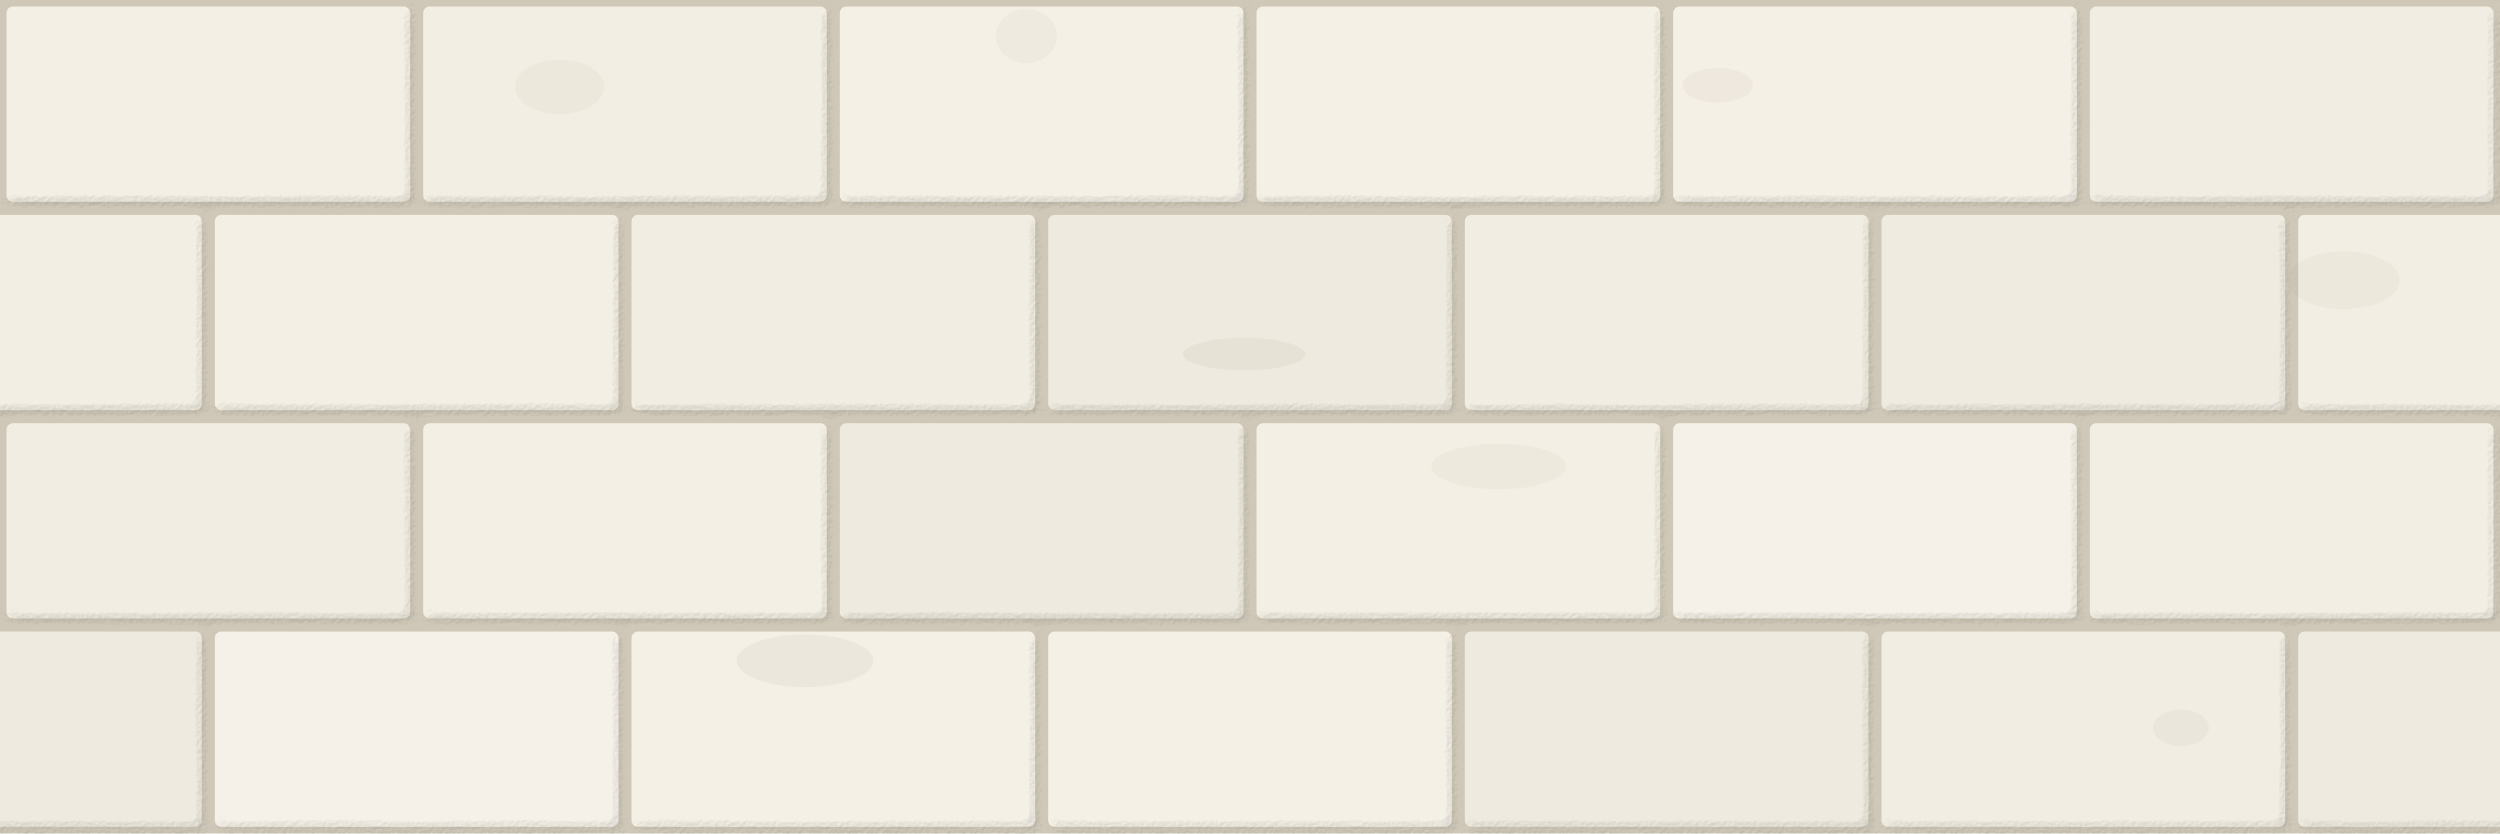
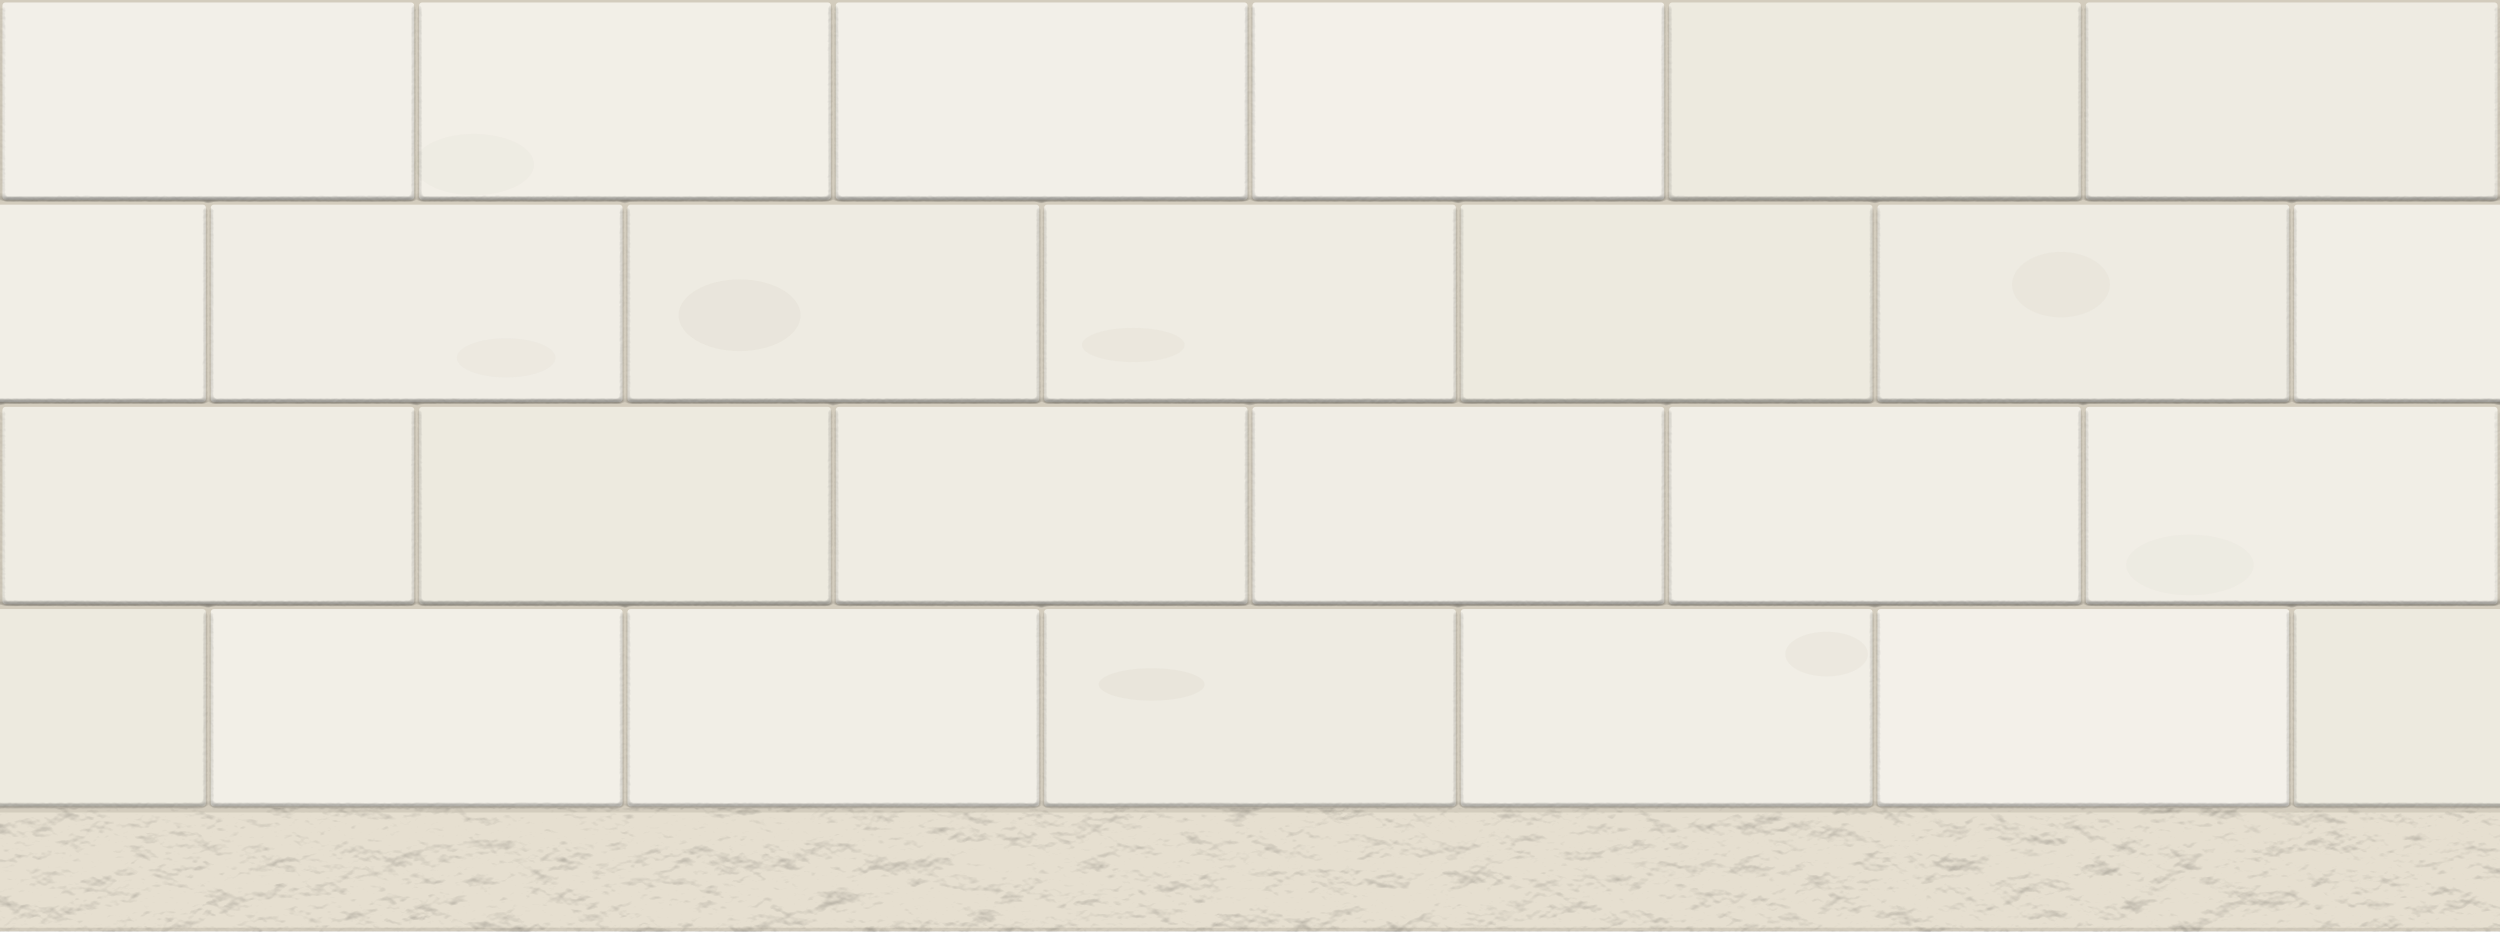
- <svg xmlns="http://www.w3.org/2000/svg" width="768" height="256" viewBox="0 0 768 256">
+ <svg xmlns="http://www.w3.org/2000/svg" width="816" height="304" viewBox="0 0 816 304">
  <defs>
-     <filter id="lit" filterUnits="userSpaceOnUse" x="-14" y="-14" width="796" height="284" color-interpolation-filters="sRGB">
-       <feGaussianBlur in="SourceGraphic" stdDeviation="1.7" result="soft" />
+     <filter id="lit" filterUnits="userSpaceOnUse" x="-14" y="-14" width="844" height="332" color-interpolation-filters="sRGB">
+       <feGaussianBlur in="SourceGraphic" stdDeviation="0.7" result="soft" />
      <feColorMatrix in="soft" type="matrix" values="0 0 0 0 0  0 0 0 0 0  0 0 0 0 0  1 0 0 0 0" result="h" />
-       <feTurbulence type="fractalNoise" baseFrequency="0.85" numOctaves="3" seed="4" result="pits" />
+       <feTurbulence type="fractalNoise" baseFrequency="0.7" numOctaves="3" seed="4" result="pits" />
      <feColorMatrix in="pits" type="matrix" values="0 0 0 0 0  0 0 0 0 0  0 0 0 0 0  1 0 0 0 0" result="pitsA" />
-       <feTurbulence type="fractalNoise" baseFrequency="0.035" numOctaves="2" seed="9" result="warp" />
+       <feTurbulence type="fractalNoise" baseFrequency="0.03" numOctaves="2" seed="9" result="warp" />
      <feColorMatrix in="warp" type="matrix" values="0 0 0 0 0  0 0 0 0 0  0 0 0 0 0  1 0 0 0 0" result="warpA" />
-       <feComposite in="h" in2="pitsA" operator="arithmetic" k1="0" k2="1" k3="0.16" k4="0" result="h2" />
-       <feComposite in="h2" in2="warpA" operator="arithmetic" k1="0" k2="1" k3="0.10" k4="0" result="h3" />
-       <feDiffuseLighting in="h3" surfaceScale="2.2" diffuseConstant="1.05" lighting-color="#ffffff" result="light">
-         <feDistantLight azimuth="235" elevation="50" />
+       <feComposite in="h" in2="pitsA" operator="arithmetic" k1="0" k2="1" k3="0.07" k4="0" result="h2" />
+       <feComposite in="h2" in2="warpA" operator="arithmetic" k1="0" k2="1" k3="0.05" k4="0" result="h3" />
+       <feDiffuseLighting in="h3" surfaceScale="3.2" diffuseConstant="1.05" lighting-color="#ffffff" result="light">
+         <feDistantLight azimuth="268" elevation="52" />
      </feDiffuseLighting>
      <feComponentTransfer in="light" result="bright">
-         <feFuncR type="linear" slope="1.27" />
-         <feFuncG type="linear" slope="1.27" />
-         <feFuncB type="linear" slope="1.27" />
+         <feFuncR type="linear" slope="1.25" />
+         <feFuncG type="linear" slope="1.25" />
+         <feFuncB type="linear" slope="1.25" />
      </feComponentTransfer>
      <feComponentTransfer in="bright">
-         <feFuncR type="linear" slope="0.32" intercept="0.68" />
-         <feFuncG type="linear" slope="0.32" intercept="0.68" />
-         <feFuncB type="linear" slope="0.32" intercept="0.68" />
+         <feFuncR type="linear" slope="0.4" intercept="0.6" />
+         <feFuncG type="linear" slope="0.4" intercept="0.6" />
+         <feFuncB type="linear" slope="0.4" intercept="0.6" />
+       </feComponentTransfer>
+     </filter>
+     <filter id="rough" filterUnits="userSpaceOnUse" x="0" y="264" width="816" height="40" color-interpolation-filters="sRGB">
+       <feTurbulence type="fractalNoise" baseFrequency="0.07 0.09" numOctaves="4" seed="17" stitchTiles="stitch" x="0" y="264" width="816" height="40" result="n" />
+       <feColorMatrix in="n" type="matrix" values="0 0 0 0 0  0 0 0 0 0  0 0 0 0 0  1.1 0 0 0 -0.05" result="h" />
+       <feDiffuseLighting in="h" surfaceScale="4.5" diffuseConstant="1.1" lighting-color="#ffffff" result="light">
+         <feDistantLight azimuth="268" elevation="52" />
+       </feDiffuseLighting>
+       <feComponentTransfer in="light" result="bright">
+         <feFuncR type="linear" slope="1.22" />
+         <feFuncG type="linear" slope="1.22" />
+         <feFuncB type="linear" slope="1.22" />
+       </feComponentTransfer>
+       <feComponentTransfer in="bright">
+         <feFuncR type="linear" slope="0.38" intercept="0.62" />
+         <feFuncG type="linear" slope="0.38" intercept="0.62" />
+         <feFuncB type="linear" slope="0.38" intercept="0.62" />
      </feComponentTransfer>
    </filter>
  </defs>
-   <rect width="768" height="256" fill="#cfc8b8" />
-   <rect x="2.0" y="2.0" width="124.0" height="60.0" rx="2" fill="#f3efe4" />
-   <rect x="2.0" y="258.0" width="124.0" height="60.0" rx="2" fill="#f3efe4" />
-   <rect x="770.0" y="2.0" width="124.0" height="60.0" rx="2" fill="#f3efe4" />
-   <rect x="770.0" y="258.0" width="124.0" height="60.0" rx="2" fill="#f3efe4" />
-   <rect x="130.0" y="2.0" width="124.0" height="60.0" rx="2" fill="#f2eee3" />
-   <ellipse cx="171.9" cy="26.7" rx="13.7" ry="8.4" fill="#8f7f66" opacity="0.051" />
-   <rect x="130.0" y="258.0" width="124.0" height="60.0" rx="2" fill="#f2eee3" />
-   <ellipse cx="171.9" cy="282.7" rx="13.7" ry="8.4" fill="#8f7f66" opacity="0.051" />
-   <rect x="258.0" y="2.0" width="124.0" height="60.0" rx="2" fill="#f4f0e6" />
-   <ellipse cx="315.3" cy="11.1" rx="9.4" ry="8.3" fill="#8f7f66" opacity="0.057" />
-   <rect x="258.0" y="258.0" width="124.0" height="60.0" rx="2" fill="#f4f0e6" />
-   <ellipse cx="315.3" cy="267.1" rx="9.4" ry="8.3" fill="#8f7f66" opacity="0.057" />
-   <rect x="386.0" y="2.0" width="124.0" height="60.0" rx="2" fill="#f4f0e5" />
-   <rect x="386.0" y="258.0" width="124.0" height="60.0" rx="2" fill="#f4f0e5" />
-   <rect x="514.0" y="2.0" width="124.0" height="60.0" rx="2" fill="#f4f0e6" />
-   <ellipse cx="527.7" cy="26.2" rx="10.8" ry="5.3" fill="#8f7f66" opacity="0.069" />
-   <rect x="514.0" y="258.0" width="124.0" height="60.0" rx="2" fill="#f4f0e6" />
-   <ellipse cx="527.7" cy="282.2" rx="10.8" ry="5.3" fill="#8f7f66" opacity="0.069" />
-   <rect x="-126.0" y="2.0" width="124.0" height="60.0" rx="2" fill="#f1ede2" />
-   <rect x="-126.0" y="258.0" width="124.0" height="60.0" rx="2" fill="#f1ede2" />
-   <rect x="642.0" y="2.0" width="124.0" height="60.0" rx="2" fill="#f1ede2" />
-   <rect x="642.0" y="258.0" width="124.0" height="60.0" rx="2" fill="#f1ede2" />
-   <rect x="66.0" y="66.0" width="124.0" height="60.0" rx="2" fill="#f3efe4" />
-   <rect x="194.0" y="66.0" width="124.0" height="60.0" rx="2" fill="#f1ede2" />
-   <rect x="322.0" y="66.0" width="124.0" height="60.0" rx="2" fill="#eeeadf" />
-   <ellipse cx="382.2" cy="108.8" rx="18.8" ry="5.0" fill="#8f7f66" opacity="0.072" />
-   <rect x="450.0" y="66.0" width="124.0" height="60.0" rx="2" fill="#f1ede2" />
-   <rect x="578.0" y="66.0" width="124.0" height="60.0" rx="2" fill="#efebe0" />
-   <rect x="-62.0" y="66.0" width="124.0" height="60.0" rx="2" fill="#f2eee3" />
-   <ellipse cx="-48.0" cy="86.1" rx="17.2" ry="8.9" fill="#8f7f66" opacity="0.053" />
-   <rect x="706.0" y="66.0" width="124.0" height="60.0" rx="2" fill="#f2eee3" />
-   <ellipse cx="720.0" cy="86.1" rx="17.2" ry="8.9" fill="#8f7f66" opacity="0.053" />
-   <rect x="2.0" y="130.0" width="124.0" height="60.0" rx="2" fill="#f1ede2" />
-   <rect x="770.0" y="130.0" width="124.0" height="60.0" rx="2" fill="#f1ede2" />
-   <rect x="130.0" y="130.0" width="124.0" height="60.0" rx="2" fill="#f3efe4" />
-   <rect x="258.0" y="130.0" width="124.0" height="60.0" rx="2" fill="#eeeadf" />
-   <rect x="386.0" y="130.0" width="124.0" height="60.0" rx="2" fill="#f3efe4" />
-   <ellipse cx="460.4" cy="143.3" rx="20.7" ry="7.0" fill="#8f7f66" opacity="0.053" />
-   <rect x="514.0" y="130.0" width="124.0" height="60.0" rx="2" fill="#f5f1e8" />
-   <rect x="-126.0" y="130.0" width="124.0" height="60.0" rx="2" fill="#f2eee3" />
-   <rect x="642.0" y="130.0" width="124.0" height="60.0" rx="2" fill="#f2eee3" />
-   <rect x="66.0" y="-62.0" width="124.0" height="60.0" rx="2" fill="#f5f1e8" />
-   <rect x="66.0" y="194.0" width="124.0" height="60.0" rx="2" fill="#f5f1e8" />
-   <rect x="194.0" y="-62.0" width="124.0" height="60.0" rx="2" fill="#f4f0e6" />
-   <ellipse cx="247.3" cy="-53.0" rx="21.0" ry="8.1" fill="#8f7f66" opacity="0.079" />
-   <rect x="194.0" y="194.0" width="124.0" height="60.0" rx="2" fill="#f4f0e6" />
-   <ellipse cx="247.3" cy="203.0" rx="21.0" ry="8.1" fill="#8f7f66" opacity="0.079" />
-   <rect x="322.0" y="-62.0" width="124.0" height="60.0" rx="2" fill="#f4f0e6" />
-   <rect x="322.0" y="194.0" width="124.0" height="60.0" rx="2" fill="#f4f0e6" />
-   <rect x="450.0" y="-62.0" width="124.0" height="60.0" rx="2" fill="#eeeadf" />
-   <rect x="450.0" y="194.0" width="124.0" height="60.0" rx="2" fill="#eeeadf" />
-   <rect x="578.0" y="-62.0" width="124.0" height="60.0" rx="2" fill="#f1ede2" />
-   <ellipse cx="670.0" cy="-32.4" rx="8.6" ry="5.6" fill="#8f7f66" opacity="0.062" />
-   <rect x="578.0" y="194.0" width="124.0" height="60.0" rx="2" fill="#f1ede2" />
-   <ellipse cx="670.0" cy="223.6" rx="8.6" ry="5.6" fill="#8f7f66" opacity="0.062" />
-   <rect x="-62.0" y="-62.0" width="124.0" height="60.0" rx="2" fill="#eeeadf" />
-   <rect x="-62.0" y="194.0" width="124.0" height="60.0" rx="2" fill="#eeeadf" />
-   <rect x="706.0" y="-62.0" width="124.0" height="60.0" rx="2" fill="#eeeadf" />
-   <rect x="706.0" y="194.0" width="124.0" height="60.0" rx="2" fill="#eeeadf" />
+   <rect width="816" height="304" fill="#d3ccbd" />
+   <rect x="0.8" y="0.8" width="134.4" height="64.4" rx="1" fill="#f2efe8" />
+   <rect x="0.8" y="304.8" width="134.4" height="64.4" rx="1" fill="#f2efe8" />
+   <rect x="816.8" y="0.8" width="134.4" height="64.4" rx="1" fill="#f2efe8" />
+   <rect x="816.8" y="304.8" width="134.4" height="64.4" rx="1" fill="#f2efe8" />
+   <rect x="136.8" y="0.8" width="134.4" height="64.4" rx="1" fill="#f2efe7" />
+   <ellipse cx="154.7" cy="53.7" rx="19.6" ry="10.0" fill="#8f7f66" opacity="0.034" />
+   <rect x="136.8" y="304.8" width="134.4" height="64.4" rx="1" fill="#f2efe7" />
+   <ellipse cx="154.7" cy="357.7" rx="19.6" ry="10.0" fill="#8f7f66" opacity="0.034" />
+   <rect x="272.8" y="0.8" width="134.4" height="64.4" rx="1" fill="#f2efe8" />
+   <rect x="272.8" y="304.8" width="134.4" height="64.4" rx="1" fill="#f2efe8" />
+   <rect x="408.8" y="0.8" width="134.4" height="64.4" rx="1" fill="#f3f0e9" />
+   <rect x="408.8" y="304.8" width="134.4" height="64.4" rx="1" fill="#f3f0e9" />
+   <rect x="544.8" y="0.8" width="134.4" height="64.4" rx="1" fill="#edeadf" />
+   <rect x="544.8" y="304.8" width="134.4" height="64.4" rx="1" fill="#edeadf" />
+   <rect x="-135.2" y="0.8" width="134.4" height="64.4" rx="1" fill="#eeebe2" />
+   <rect x="-135.2" y="304.8" width="134.4" height="64.4" rx="1" fill="#eeebe2" />
+   <rect x="680.8" y="0.8" width="134.4" height="64.4" rx="1" fill="#eeebe2" />
+   <rect x="680.8" y="304.8" width="134.4" height="64.4" rx="1" fill="#eeebe2" />
+   <rect x="68.8" y="66.8" width="134.4" height="64.4" rx="1" fill="#f0ede5" />
+   <ellipse cx="165.2" cy="116.8" rx="16.1" ry="6.4" fill="#8f7f66" opacity="0.042" />
+   <rect x="204.8" y="66.8" width="134.4" height="64.4" rx="1" fill="#eeebe2" />
+   <ellipse cx="241.4" cy="102.9" rx="19.9" ry="11.7" fill="#8f7f66" opacity="0.055" />
+   <rect x="340.8" y="66.8" width="134.4" height="64.4" rx="1" fill="#efece3" />
+   <ellipse cx="369.9" cy="112.6" rx="16.8" ry="5.6" fill="#8f7f66" opacity="0.046" />
+   <rect x="476.8" y="66.8" width="134.4" height="64.4" rx="1" fill="#edeadf" />
+   <rect x="612.8" y="66.8" width="134.4" height="64.4" rx="1" fill="#eeebe2" />
+   <ellipse cx="672.7" cy="92.9" rx="16.0" ry="10.7" fill="#8f7f66" opacity="0.044" />
+   <rect x="-67.2" y="66.8" width="134.4" height="64.4" rx="1" fill="#f1eee6" />
+   <rect x="748.8" y="66.8" width="134.4" height="64.4" rx="1" fill="#f1eee6" />
+   <rect x="0.8" y="132.8" width="134.4" height="64.4" rx="1" fill="#efece3" />
+   <rect x="816.8" y="132.8" width="134.4" height="64.4" rx="1" fill="#efece3" />
+   <rect x="136.8" y="132.8" width="134.4" height="64.4" rx="1" fill="#edeadf" />
+   <rect x="272.8" y="132.8" width="134.4" height="64.4" rx="1" fill="#efece3" />
+   <rect x="408.8" y="132.8" width="134.4" height="64.4" rx="1" fill="#f0ede5" />
+   <rect x="544.8" y="132.8" width="134.4" height="64.4" rx="1" fill="#f1eee6" />
+   <rect x="-135.2" y="132.8" width="134.4" height="64.4" rx="1" fill="#f1eee6" />
+   <ellipse cx="-101.2" cy="184.4" rx="20.8" ry="9.9" fill="#8f7f66" opacity="0.033" />
+   <rect x="680.8" y="132.8" width="134.4" height="64.4" rx="1" fill="#f1eee6" />
+   <ellipse cx="714.8" cy="184.4" rx="20.8" ry="9.9" fill="#8f7f66" opacity="0.033" />
+   <rect x="68.8" y="198.8" width="134.4" height="64.4" rx="1" fill="#f2efe7" />
+   <rect x="204.8" y="198.8" width="134.4" height="64.4" rx="1" fill="#f1eee6" />
+   <rect x="340.8" y="198.8" width="134.4" height="64.4" rx="1" fill="#eeebe2" />
+   <ellipse cx="375.9" cy="223.4" rx="17.3" ry="5.3" fill="#8f7f66" opacity="0.051" />
+   <rect x="476.8" y="198.8" width="134.4" height="64.4" rx="1" fill="#f1eee6" />
+   <ellipse cx="596.2" cy="213.5" rx="13.5" ry="7.3" fill="#8f7f66" opacity="0.051" />
+   <rect x="612.8" y="198.8" width="134.4" height="64.4" rx="1" fill="#f3f0e9" />
+   <rect x="-67.2" y="198.8" width="134.4" height="64.4" rx="1" fill="#edeadf" />
+   <rect x="748.8" y="198.8" width="134.4" height="64.4" rx="1" fill="#edeadf" />
+   <rect x="0" y="265.2" width="816" height="37.6" fill="#e6dfd0" />
  <g style="mix-blend-mode:multiply" filter="url(#lit)">
-     <rect x="-14" y="-14" width="796" height="284" fill="#000" />
-     <rect x="2.0" y="2.0" width="124.0" height="60.0" rx="2" fill="#fff" />
-     <rect x="2.0" y="258.0" width="124.0" height="60.0" rx="2" fill="#fff" />
-     <rect x="770.0" y="2.0" width="124.0" height="60.0" rx="2" fill="#fff" />
-     <rect x="770.0" y="258.0" width="124.0" height="60.0" rx="2" fill="#fff" />
-     <rect x="130.0" y="2.0" width="124.0" height="60.0" rx="2" fill="#fff" />
-     <rect x="130.0" y="258.0" width="124.0" height="60.0" rx="2" fill="#fff" />
-     <rect x="258.0" y="2.0" width="124.0" height="60.0" rx="2" fill="#fff" />
-     <rect x="258.0" y="258.0" width="124.0" height="60.0" rx="2" fill="#fff" />
-     <rect x="386.0" y="2.0" width="124.0" height="60.0" rx="2" fill="#fff" />
-     <rect x="386.0" y="258.0" width="124.0" height="60.0" rx="2" fill="#fff" />
-     <rect x="514.0" y="2.0" width="124.0" height="60.0" rx="2" fill="#fff" />
-     <rect x="514.0" y="258.0" width="124.0" height="60.0" rx="2" fill="#fff" />
-     <rect x="-126.0" y="2.0" width="124.0" height="60.0" rx="2" fill="#fff" />
-     <rect x="-126.0" y="258.0" width="124.0" height="60.0" rx="2" fill="#fff" />
-     <rect x="642.0" y="2.0" width="124.0" height="60.0" rx="2" fill="#fff" />
-     <rect x="642.0" y="258.0" width="124.0" height="60.0" rx="2" fill="#fff" />
-     <rect x="66.0" y="66.0" width="124.0" height="60.0" rx="2" fill="#fff" />
-     <rect x="194.0" y="66.0" width="124.0" height="60.0" rx="2" fill="#fff" />
-     <rect x="322.0" y="66.0" width="124.0" height="60.0" rx="2" fill="#fff" />
-     <rect x="450.0" y="66.0" width="124.0" height="60.0" rx="2" fill="#fff" />
-     <rect x="578.0" y="66.0" width="124.0" height="60.0" rx="2" fill="#fff" />
-     <rect x="-62.0" y="66.0" width="124.0" height="60.0" rx="2" fill="#fff" />
-     <rect x="706.0" y="66.0" width="124.0" height="60.0" rx="2" fill="#fff" />
-     <rect x="2.0" y="130.0" width="124.0" height="60.0" rx="2" fill="#fff" />
-     <rect x="770.0" y="130.0" width="124.0" height="60.0" rx="2" fill="#fff" />
-     <rect x="130.0" y="130.0" width="124.0" height="60.0" rx="2" fill="#fff" />
-     <rect x="258.0" y="130.0" width="124.0" height="60.0" rx="2" fill="#fff" />
-     <rect x="386.0" y="130.0" width="124.0" height="60.0" rx="2" fill="#fff" />
-     <rect x="514.0" y="130.0" width="124.0" height="60.0" rx="2" fill="#fff" />
-     <rect x="-126.0" y="130.0" width="124.0" height="60.0" rx="2" fill="#fff" />
-     <rect x="642.0" y="130.0" width="124.0" height="60.0" rx="2" fill="#fff" />
-     <rect x="66.0" y="-62.0" width="124.0" height="60.0" rx="2" fill="#fff" />
-     <rect x="66.0" y="194.0" width="124.0" height="60.0" rx="2" fill="#fff" />
-     <rect x="194.0" y="-62.0" width="124.0" height="60.0" rx="2" fill="#fff" />
-     <rect x="194.0" y="194.0" width="124.0" height="60.0" rx="2" fill="#fff" />
-     <rect x="322.0" y="-62.0" width="124.0" height="60.0" rx="2" fill="#fff" />
-     <rect x="322.0" y="194.0" width="124.0" height="60.0" rx="2" fill="#fff" />
-     <rect x="450.0" y="-62.0" width="124.0" height="60.0" rx="2" fill="#fff" />
-     <rect x="450.0" y="194.0" width="124.0" height="60.0" rx="2" fill="#fff" />
-     <rect x="578.0" y="-62.0" width="124.0" height="60.0" rx="2" fill="#fff" />
-     <rect x="578.0" y="194.0" width="124.0" height="60.0" rx="2" fill="#fff" />
-     <rect x="-62.0" y="-62.0" width="124.0" height="60.0" rx="2" fill="#fff" />
-     <rect x="-62.0" y="194.0" width="124.0" height="60.0" rx="2" fill="#fff" />
-     <rect x="706.0" y="-62.0" width="124.0" height="60.0" rx="2" fill="#fff" />
-     <rect x="706.0" y="194.0" width="124.0" height="60.0" rx="2" fill="#fff" />
+     <rect x="-14" y="-14" width="844" height="332" fill="#000" />
+     <rect x="0.8" y="0.8" width="134.4" height="64.4" rx="1" fill="#fff" />
+     <rect x="0.8" y="304.8" width="134.4" height="64.4" rx="1" fill="#fff" />
+     <rect x="816.8" y="0.8" width="134.4" height="64.4" rx="1" fill="#fff" />
+     <rect x="816.8" y="304.8" width="134.4" height="64.4" rx="1" fill="#fff" />
+     <rect x="136.8" y="0.8" width="134.4" height="64.4" rx="1" fill="#fff" />
+     <rect x="136.8" y="304.8" width="134.4" height="64.4" rx="1" fill="#fff" />
+     <rect x="272.8" y="0.8" width="134.4" height="64.4" rx="1" fill="#fff" />
+     <rect x="272.8" y="304.8" width="134.4" height="64.4" rx="1" fill="#fff" />
+     <rect x="408.8" y="0.8" width="134.4" height="64.4" rx="1" fill="#fff" />
+     <rect x="408.8" y="304.8" width="134.4" height="64.4" rx="1" fill="#fff" />
+     <rect x="544.8" y="0.8" width="134.4" height="64.4" rx="1" fill="#fff" />
+     <rect x="544.8" y="304.8" width="134.4" height="64.4" rx="1" fill="#fff" />
+     <rect x="-135.2" y="0.8" width="134.4" height="64.4" rx="1" fill="#fff" />
+     <rect x="-135.2" y="304.8" width="134.4" height="64.4" rx="1" fill="#fff" />
+     <rect x="680.8" y="0.8" width="134.4" height="64.4" rx="1" fill="#fff" />
+     <rect x="680.8" y="304.8" width="134.4" height="64.4" rx="1" fill="#fff" />
+     <rect x="68.8" y="66.8" width="134.4" height="64.4" rx="1" fill="#fff" />
+     <rect x="204.8" y="66.8" width="134.4" height="64.4" rx="1" fill="#fff" />
+     <rect x="340.8" y="66.8" width="134.4" height="64.4" rx="1" fill="#fff" />
+     <rect x="476.8" y="66.8" width="134.4" height="64.4" rx="1" fill="#fff" />
+     <rect x="612.8" y="66.8" width="134.4" height="64.4" rx="1" fill="#fff" />
+     <rect x="-67.2" y="66.8" width="134.4" height="64.4" rx="1" fill="#fff" />
+     <rect x="748.8" y="66.8" width="134.4" height="64.4" rx="1" fill="#fff" />
+     <rect x="0.8" y="132.8" width="134.4" height="64.4" rx="1" fill="#fff" />
+     <rect x="816.8" y="132.8" width="134.4" height="64.4" rx="1" fill="#fff" />
+     <rect x="136.8" y="132.8" width="134.4" height="64.4" rx="1" fill="#fff" />
+     <rect x="272.8" y="132.8" width="134.4" height="64.4" rx="1" fill="#fff" />
+     <rect x="408.8" y="132.8" width="134.4" height="64.4" rx="1" fill="#fff" />
+     <rect x="544.8" y="132.8" width="134.4" height="64.4" rx="1" fill="#fff" />
+     <rect x="-135.2" y="132.8" width="134.4" height="64.4" rx="1" fill="#fff" />
+     <rect x="680.8" y="132.8" width="134.4" height="64.4" rx="1" fill="#fff" />
+     <rect x="68.8" y="198.8" width="134.4" height="64.4" rx="1" fill="#fff" />
+     <rect x="204.8" y="198.8" width="134.4" height="64.4" rx="1" fill="#fff" />
+     <rect x="340.8" y="198.8" width="134.4" height="64.4" rx="1" fill="#fff" />
+     <rect x="476.8" y="198.8" width="134.4" height="64.4" rx="1" fill="#fff" />
+     <rect x="612.8" y="198.8" width="134.4" height="64.4" rx="1" fill="#fff" />
+     <rect x="-67.2" y="198.8" width="134.4" height="64.4" rx="1" fill="#fff" />
+     <rect x="748.8" y="198.8" width="134.4" height="64.4" rx="1" fill="#fff" />
+     <rect x="-14" y="264" width="844" height="40" fill="#8a8a8a" />
+     <rect x="-14" y="-40" width="844" height="40" fill="#8a8a8a" />
+   </g>
+   <g style="mix-blend-mode:multiply" filter="url(#rough)">
+     <rect x="0" y="264" width="816" height="40" fill="#fff" />
  </g>
</svg>
